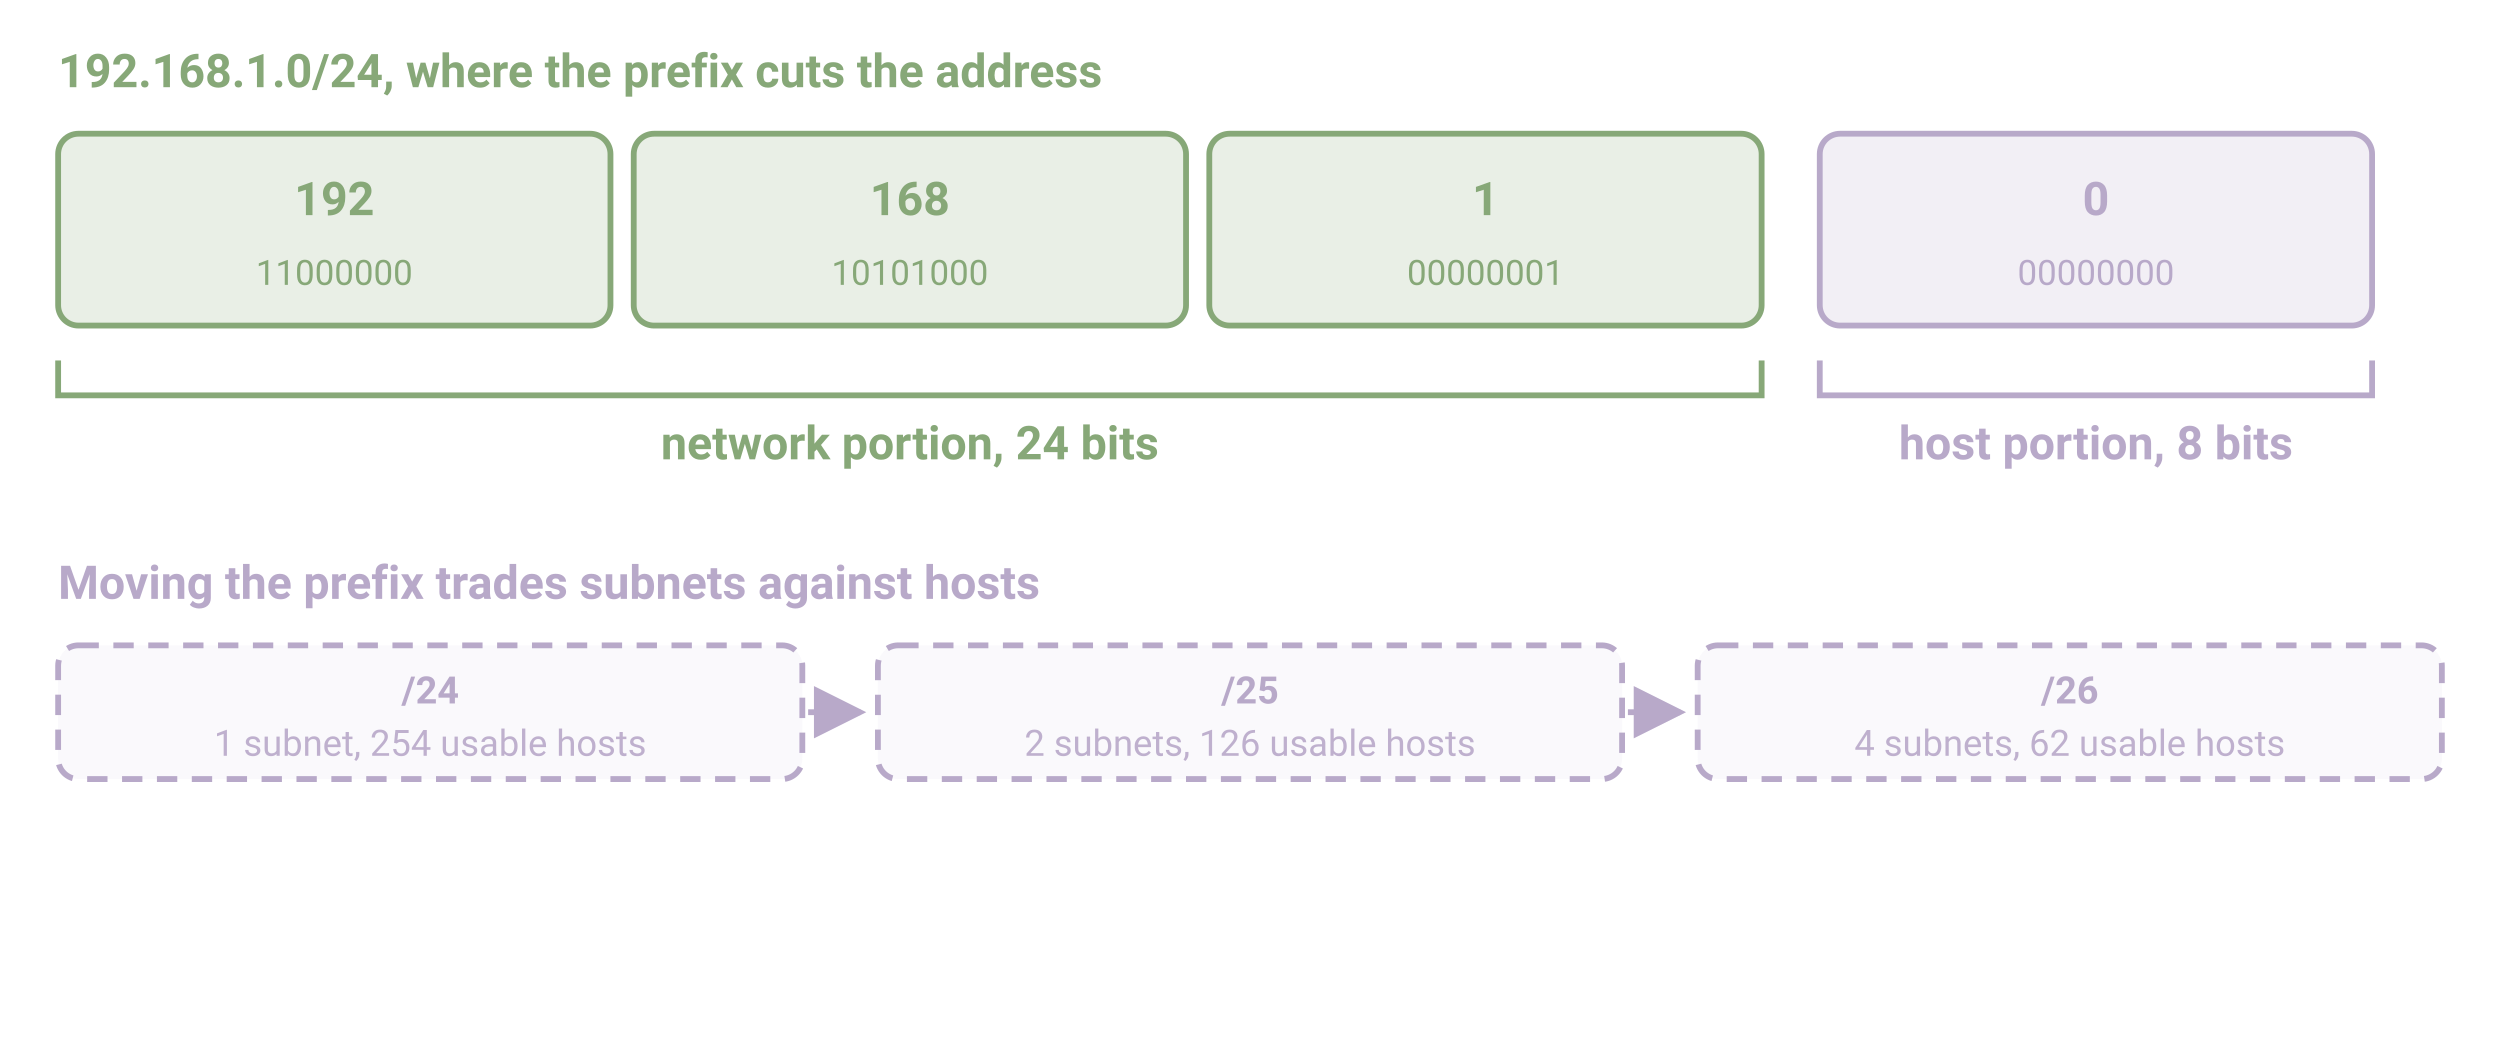
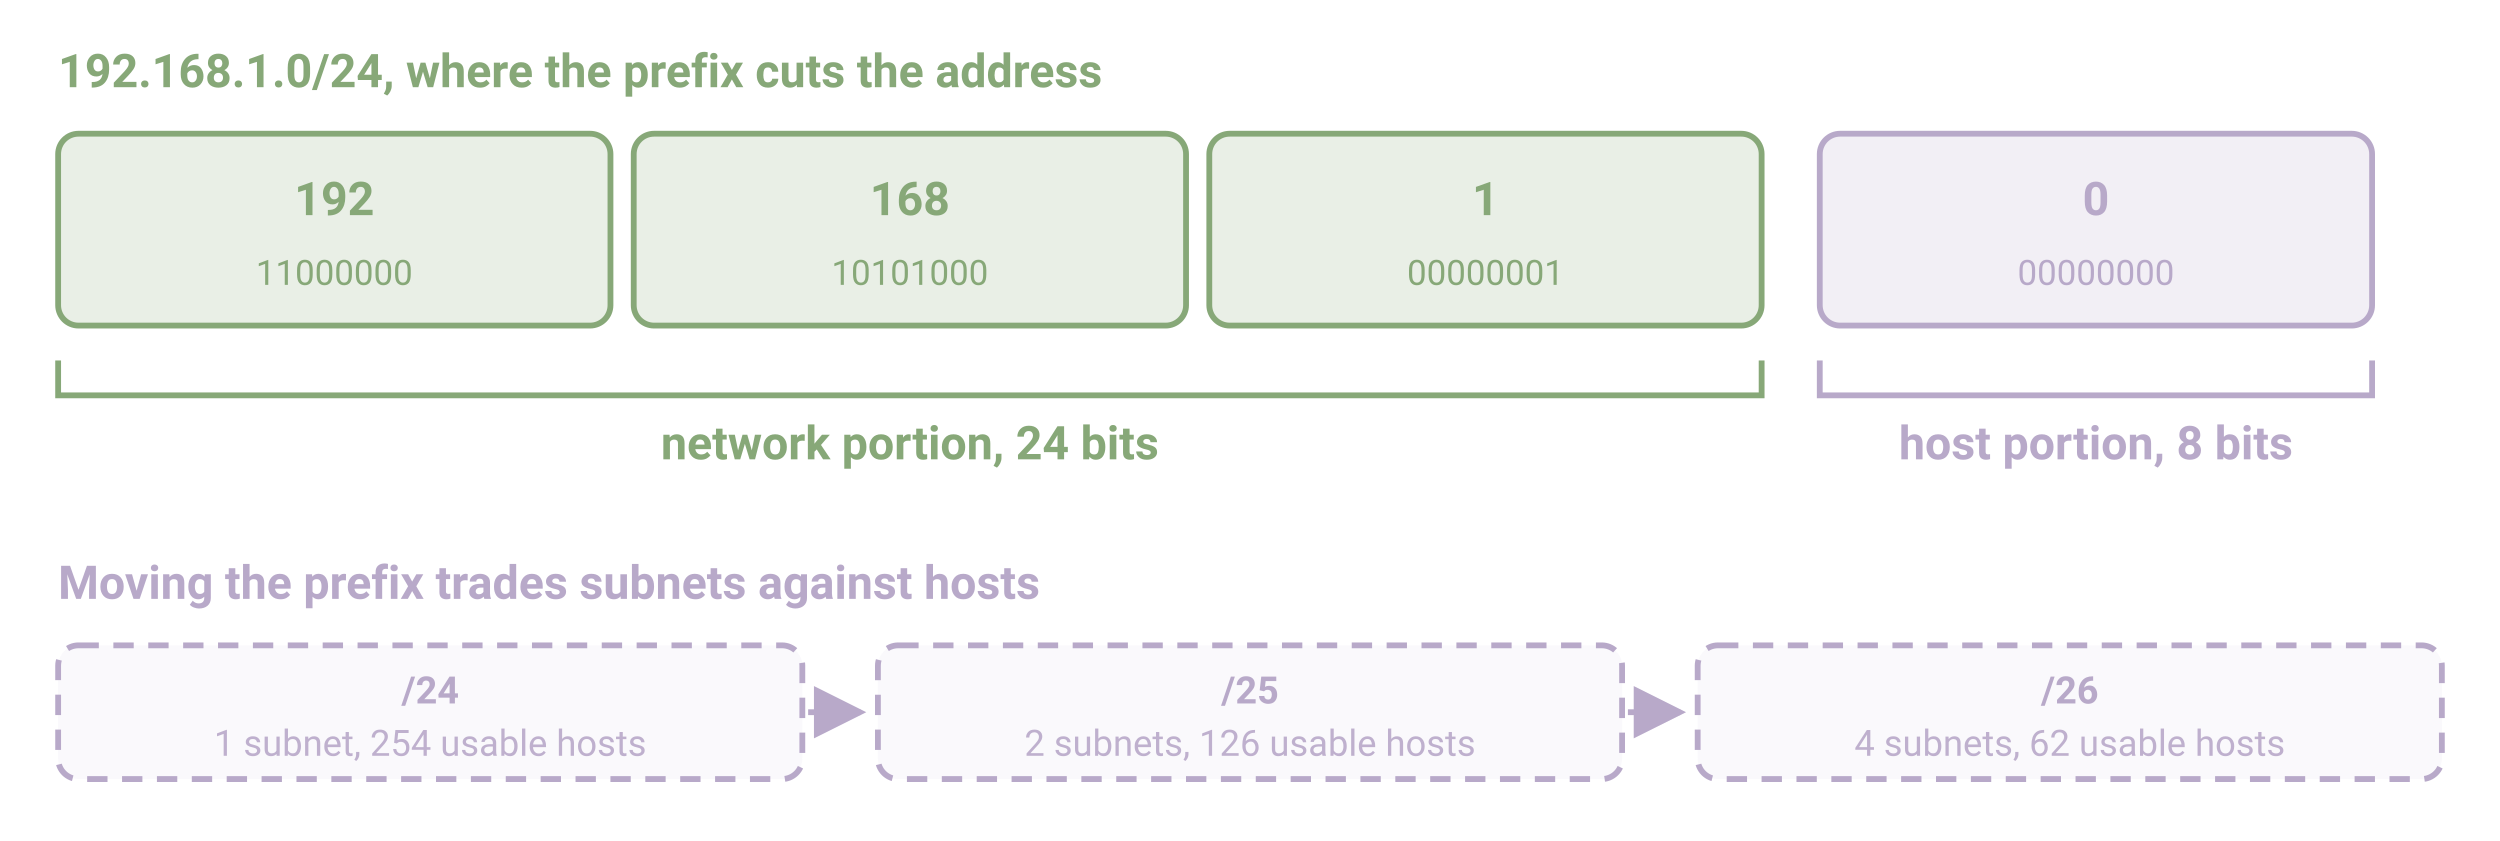
- <svg xmlns="http://www.w3.org/2000/svg" width="860" height="360" viewBox="0 0 860 360" role="img" aria-labelledby="t d">
+ <svg xmlns="http://www.w3.org/2000/svg" width="860" height="289" viewBox="0 0 860 289" role="img" aria-labelledby="t d">
  <defs>
    <marker id="as" markerWidth="9" markerHeight="9" refX="8" refY="4.5" orient="auto">
      <path d="M0,0 L9,4.5 L0,9 Z" fill="#87A878" />
    </marker>
    <marker id="al" markerWidth="9" markerHeight="9" refX="8" refY="4.5" orient="auto">
      <path d="M0,0 L9,4.5 L0,9 Z" fill="#B8A9C9" />
    </marker>
  </defs>
  <style>
 text{font-family:'Segoe UI',system-ui,-apple-system,Roboto,Arial,sans-serif}
 .dev{fill:#87A878;fill-opacity:.18;stroke:#87A878;stroke-width:2}
 .host{fill:#B8A9C9;fill-opacity:.18;stroke:#B8A9C9;stroke-width:2}
 .dim{fill:#B8A9C9;fill-opacity:.07;stroke:#B8A9C9;stroke-width:2;stroke-dasharray:7 5}
 .ext{fill:#B8A9C9;fill-opacity:.07;stroke:#B8A9C9;stroke-width:2;stroke-dasharray:7 5}
 .chip{fill:#87A878;fill-opacity:.12;stroke:none}
 .chipl{fill:#B8A9C9;fill-opacity:.12;stroke:none}
 .nd{font-size:16px;font-weight:600;fill:#87A878}
 .nh{font-size:16px;font-weight:600;fill:#B8A9C9}
 .el{font-size:12px;fill:#87A878}
 .elh{font-size:12px;fill:#B8A9C9}
 .note{font-size:12.5px;fill:#B8A9C9}
 .nt{font-size:13px;font-weight:600;fill:#B8A9C9}
</style>
  <text class="nd" x="20" y="30" font-size="15">192.168.1.0/24, where the prefix cuts the address</text>
  <g>
    <rect class="dev" x="20" y="46" width="190" height="66" rx="7" />
    <rect class="dev" x="218" y="46" width="190" height="66" rx="7" />
    <rect class="dev" x="416" y="46" width="190" height="66" rx="7" />
    <rect class="host" x="626" y="46" width="190" height="66" rx="7" />
  </g>
  <g text-anchor="middle">
    <text class="nd" x="115" y="74" font-size="17">192</text>
    <text class="el" x="115" y="98" font-family="ui-monospace,'DejaVu Sans Mono',monospace">11000000</text>
    <text class="nd" x="313" y="74" font-size="17">168</text>
    <text class="el" x="313" y="98" font-family="ui-monospace,'DejaVu Sans Mono',monospace">10101000</text>
    <text class="nd" x="511" y="74" font-size="17">1</text>
    <text class="el" x="511" y="98" font-family="ui-monospace,'DejaVu Sans Mono',monospace">00000001</text>
    <text class="nh" x="721" y="74" font-size="17">0</text>
    <text class="elh" x="721" y="98" font-family="ui-monospace,'DejaVu Sans Mono',monospace">00000000</text>
  </g>
  <g stroke-width="2" fill="none">
    <path d="M20 124 L20 136 L606 136 L606 124" stroke="#87A878" />
    <path d="M626 124 L626 136 L816 136 L816 124" stroke="#B8A9C9" />
  </g>
  <text class="nd" x="313" y="158" text-anchor="middle" font-size="14">network portion, 24 bits</text>
  <text class="nh" x="721" y="158" text-anchor="middle" font-size="14">host portion, 8 bits</text>
  <text class="nh" x="20" y="206" font-size="15">Moving the prefix trades subnets against hosts</text>
  <g>
    <rect class="dim" x="20" y="222" width="256" height="46" rx="7" />
    <rect class="dim" x="302" y="222" width="256" height="46" rx="7" />
    <rect class="dim" x="584" y="222" width="256" height="46" rx="7" />
  </g>
  <g text-anchor="middle">
    <text class="nt" x="148" y="242">/24</text>
    <text class="note" x="148" y="260" fill-opacity=".9">1 subnet, 254 usable hosts</text>
    <text class="nt" x="430" y="242">/25</text>
    <text class="note" x="430" y="260" fill-opacity=".9">2 subnets, 126 usable hosts</text>
    <text class="nt" x="712" y="242">/26</text>
    <text class="note" x="712" y="260" fill-opacity=".9">4 subnets, 62 usable hosts</text>
  </g>
  <g stroke="#B8A9C9" stroke-width="2" marker-end="url(#al)">
    <line x1="278" y1="245" x2="296" y2="245" />
    <line x1="560" y1="245" x2="578" y2="245" />
  </g>
</svg>
